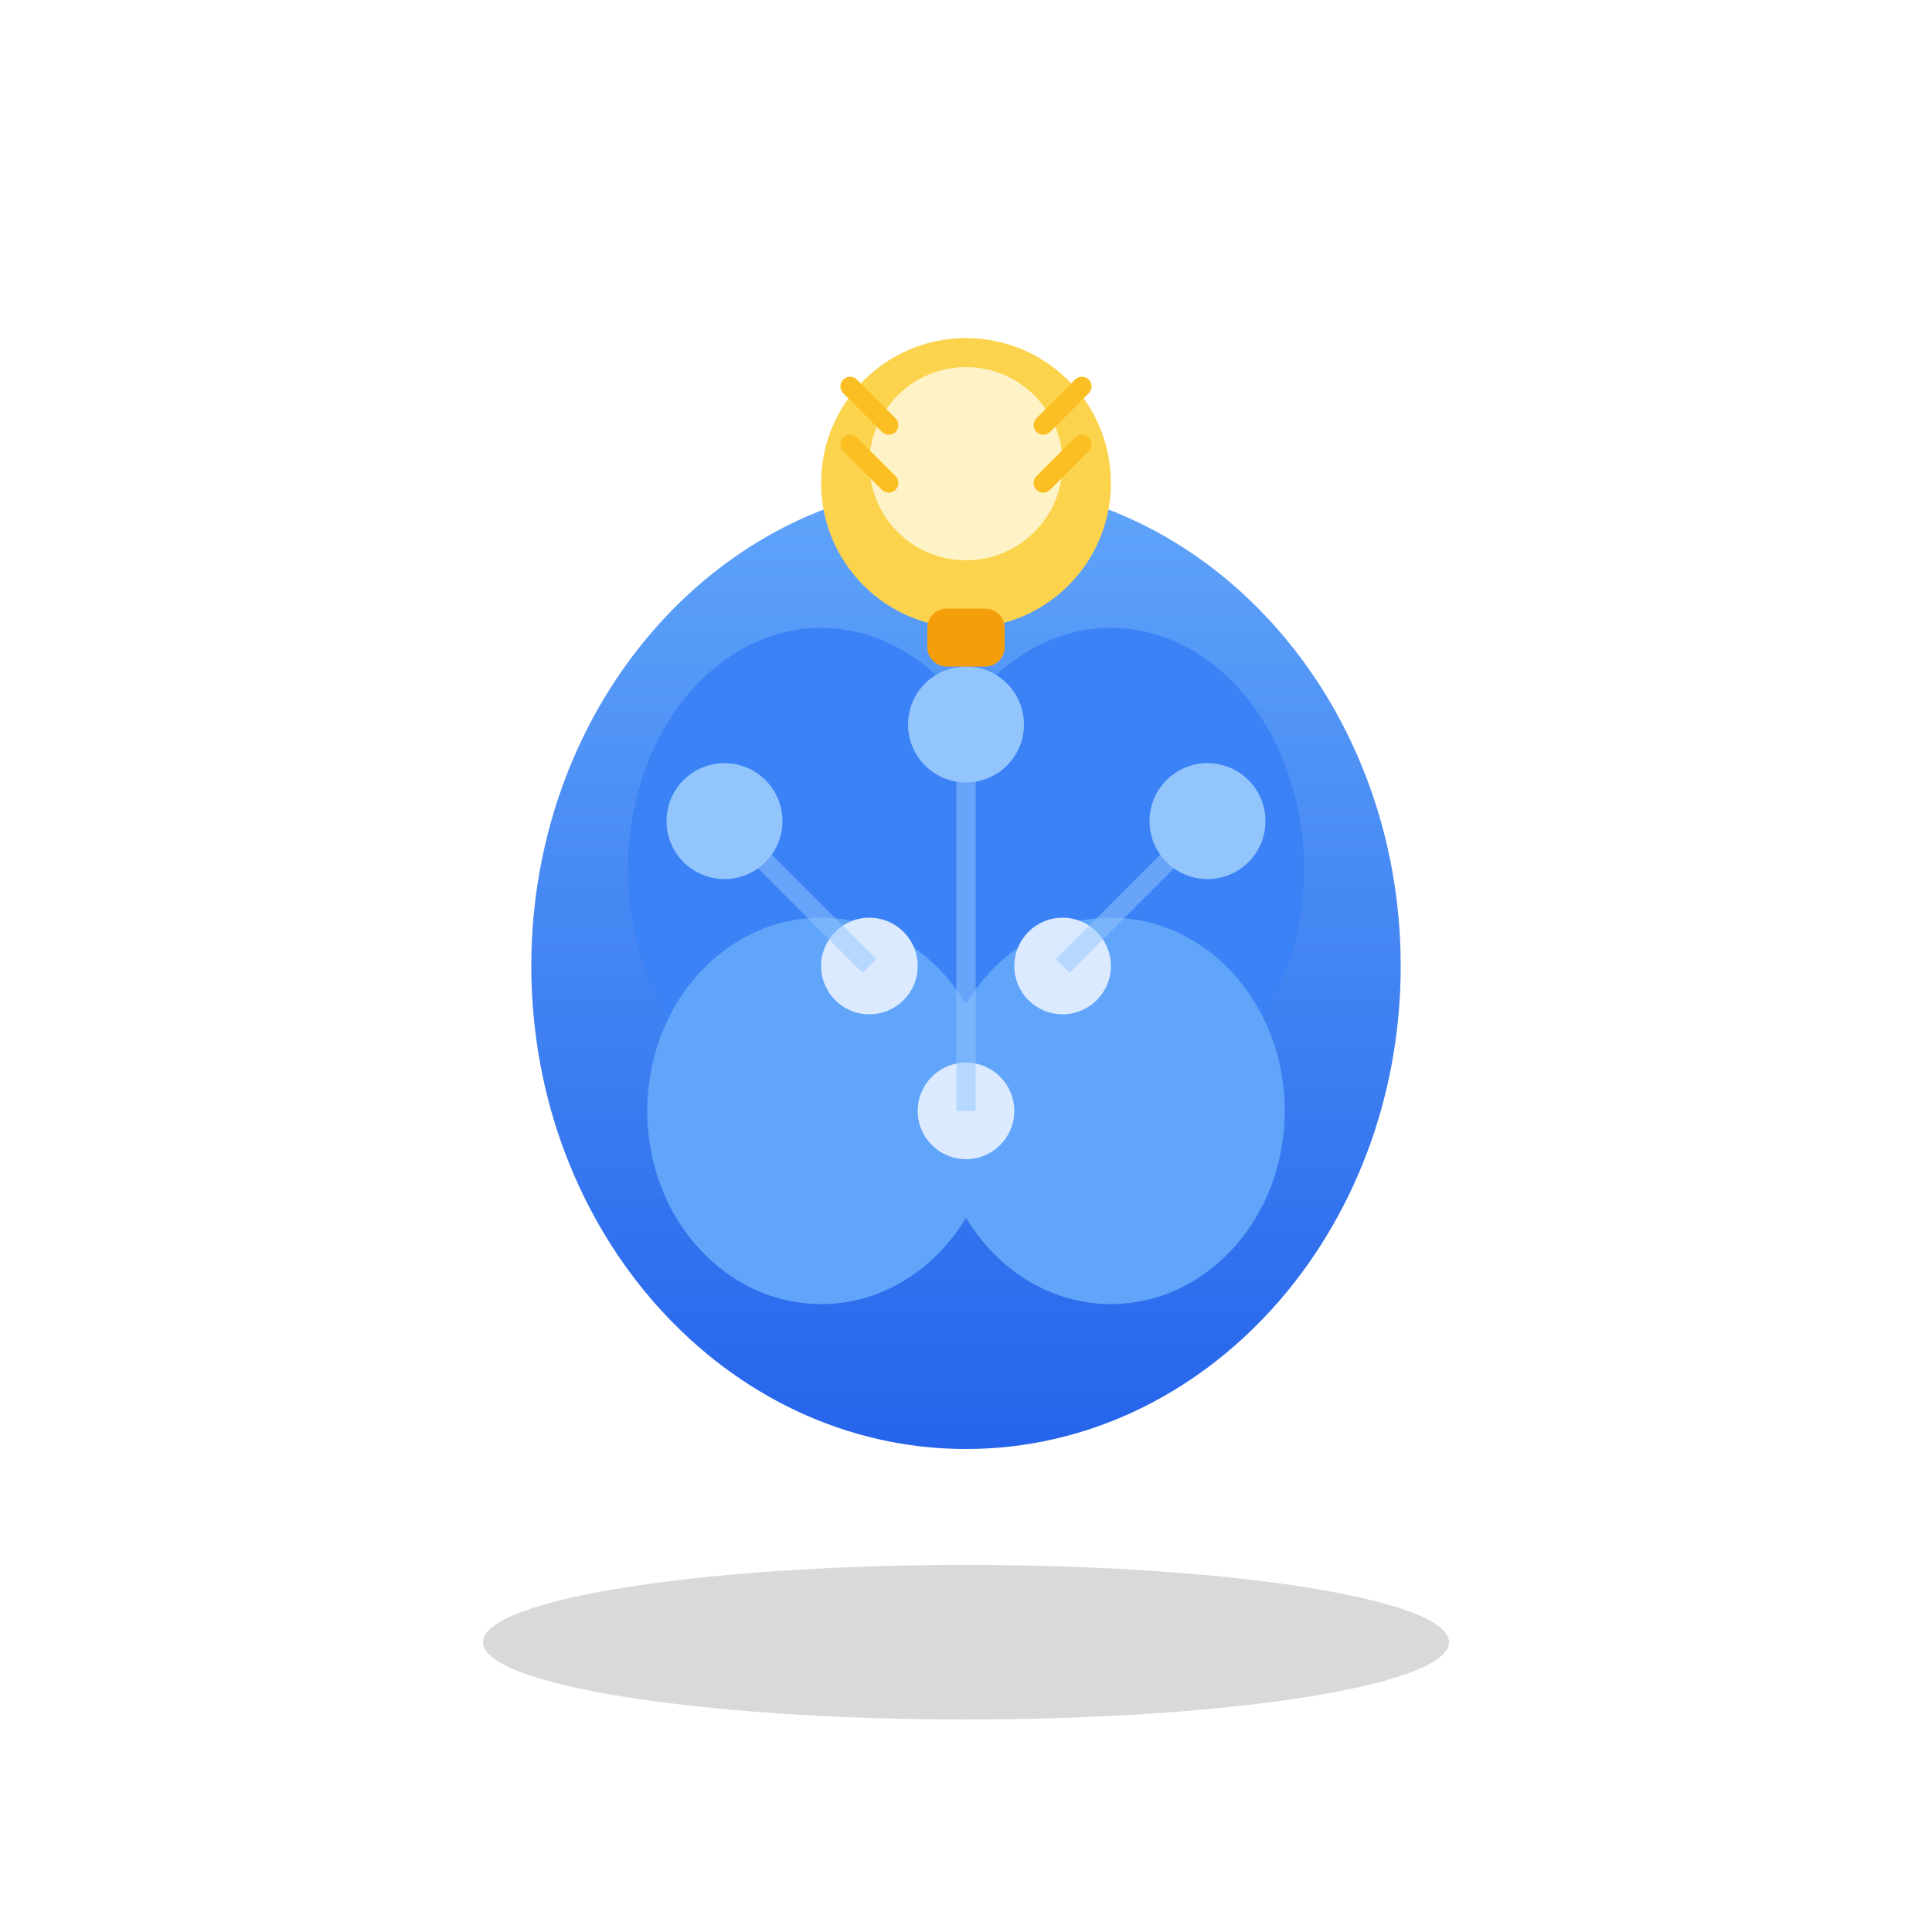
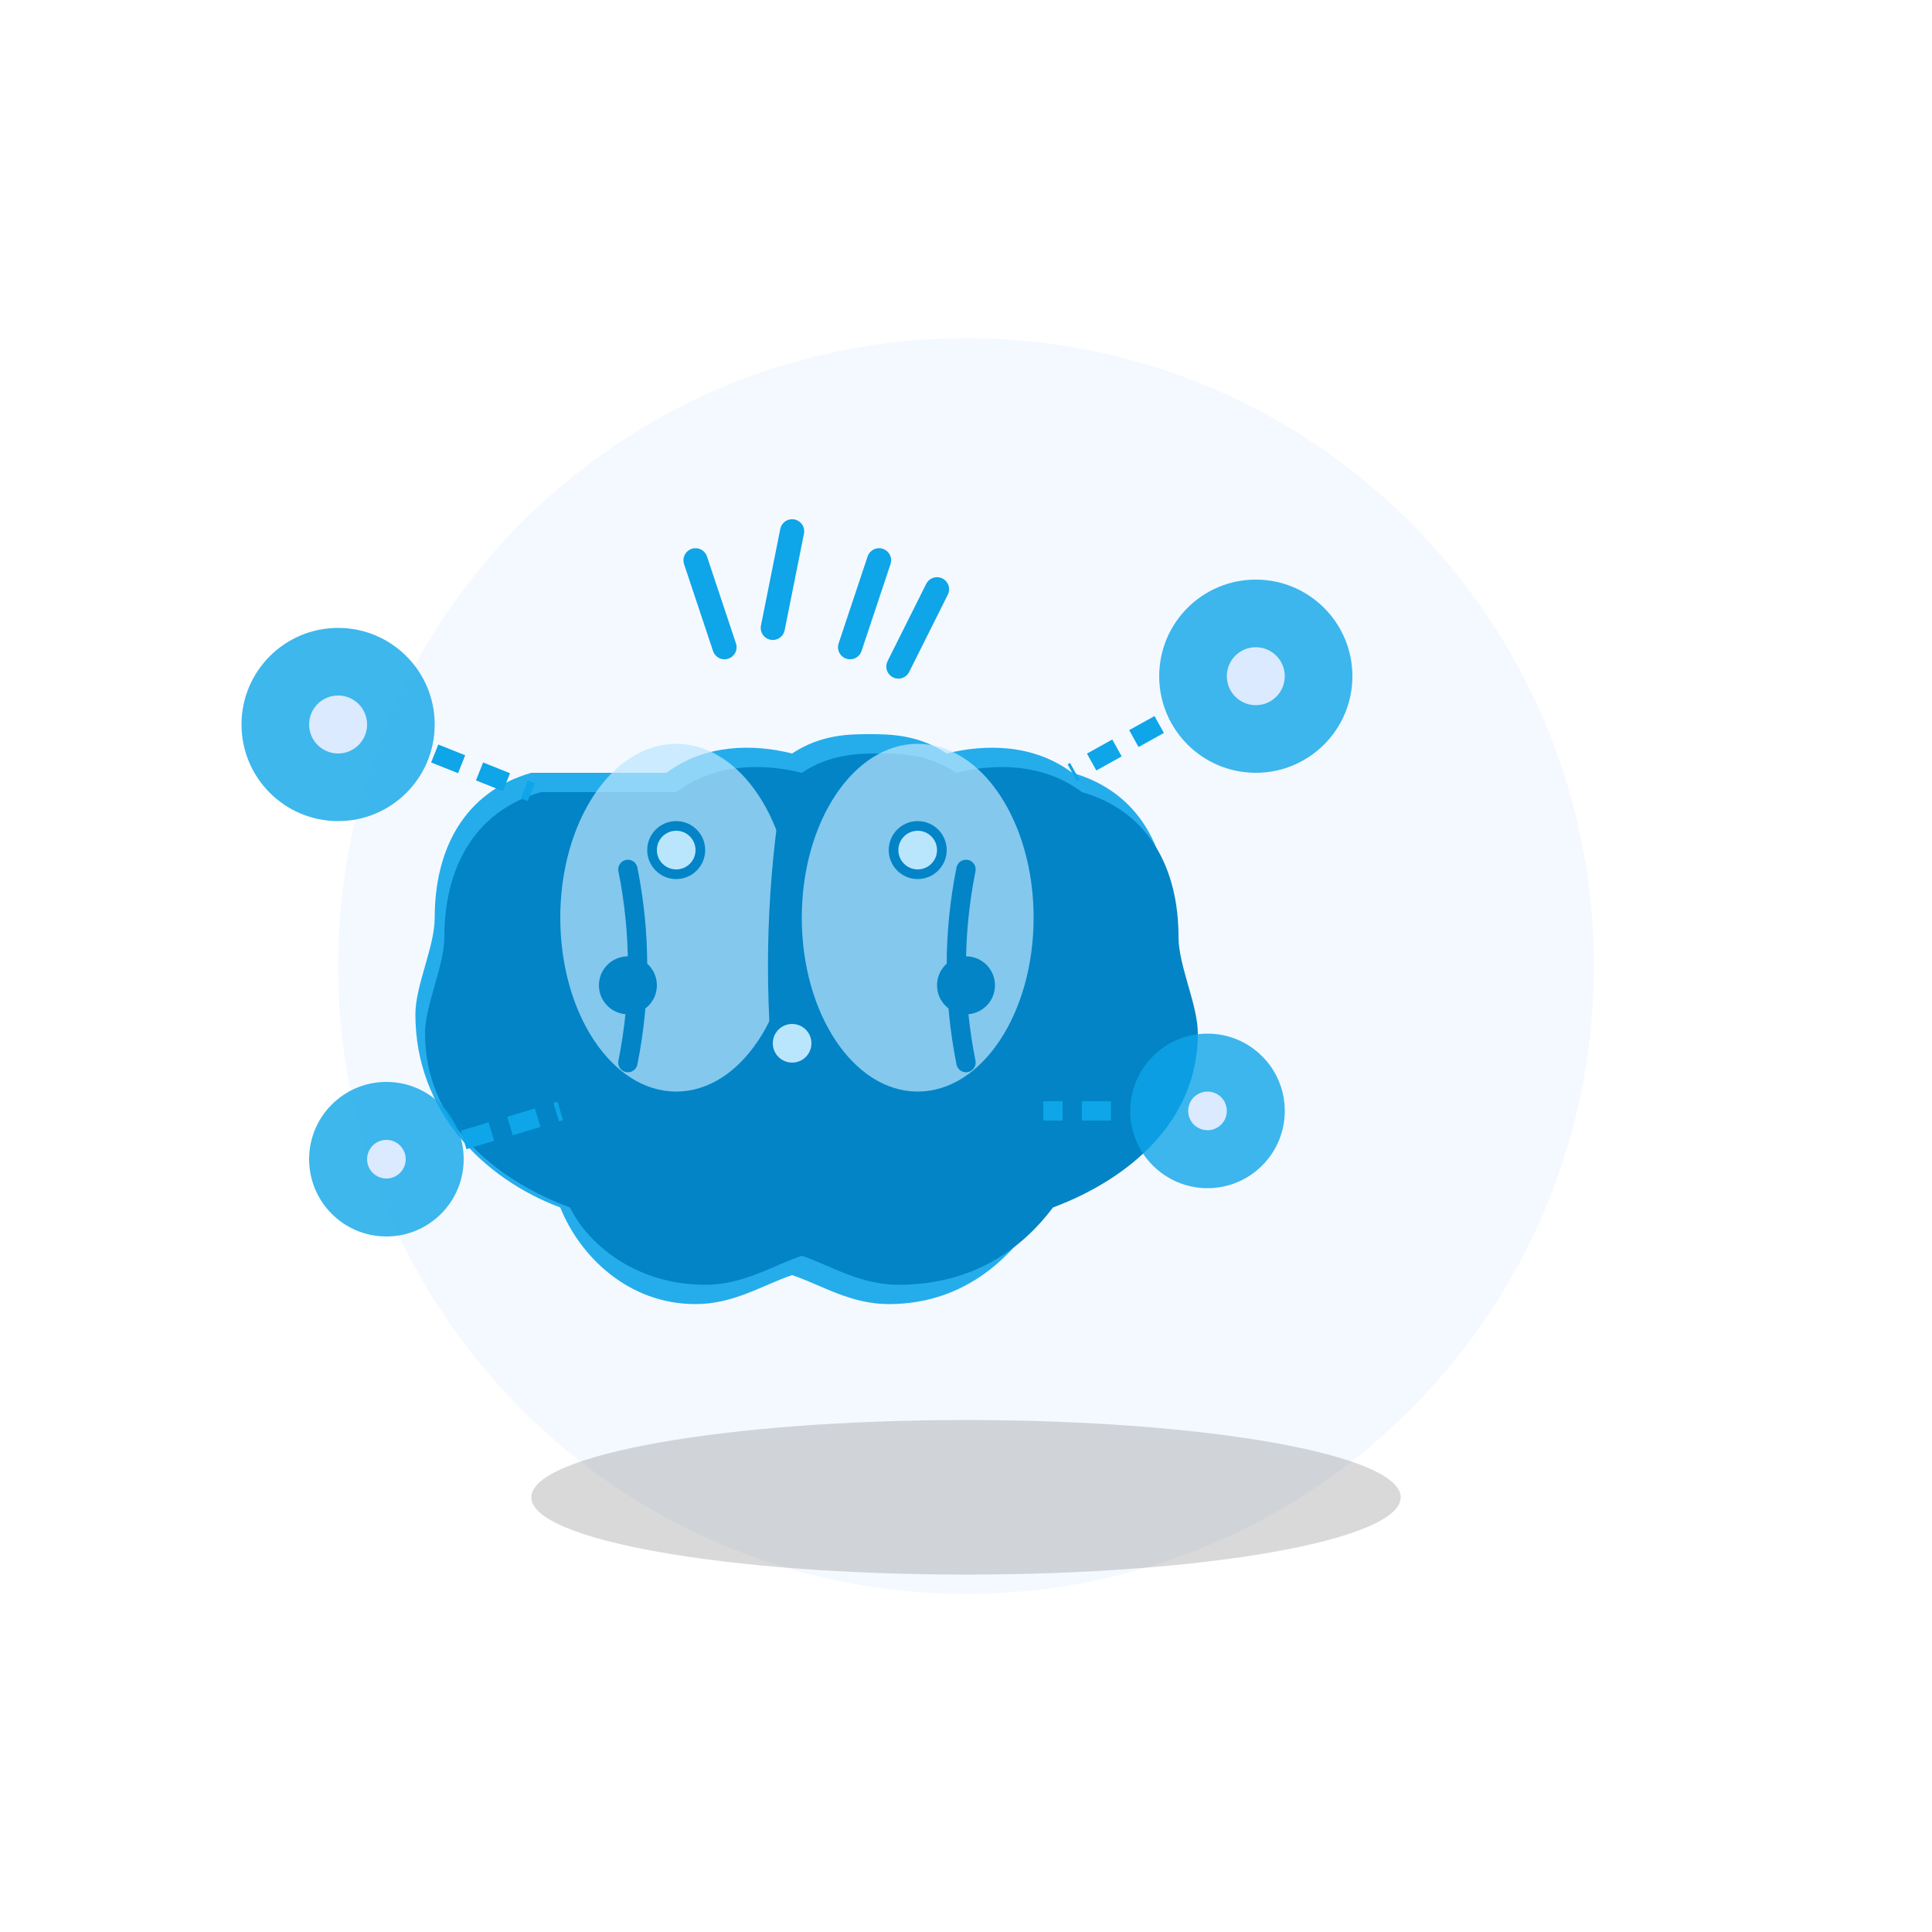
<svg xmlns="http://www.w3.org/2000/svg" width="200" height="200" viewBox="0 0 200 200" fill="none">
-   <defs>
-     <linearGradient id="brainGrad" x1="0%" y1="0%" x2="0%" y2="100%">
-       <stop offset="0%" stop-color="#60A5FA" />
-       <stop offset="100%" stop-color="#2563EB" />
-     </linearGradient>
-   </defs>
-   <ellipse cx="100" cy="170" rx="50" ry="8" fill="#000000" opacity="0.15" />
-   <ellipse cx="100" cy="100" rx="45" ry="50" fill="url(#brainGrad)" />
-   <ellipse cx="85" cy="90" rx="20" ry="25" fill="#3B82F6" />
-   <ellipse cx="115" cy="90" rx="20" ry="25" fill="#3B82F6" />
-   <ellipse cx="85" cy="115" rx="18" ry="20" fill="#60A5FA" />
-   <ellipse cx="115" cy="115" rx="18" ry="20" fill="#60A5FA" />
-   <circle cx="75" cy="85" r="6" fill="#93C5FD" />
-   <circle cx="100" cy="75" r="6" fill="#93C5FD" />
-   <circle cx="125" cy="85" r="6" fill="#93C5FD" />
-   <circle cx="90" cy="100" r="5" fill="#DBEAFE" />
-   <circle cx="110" cy="100" r="5" fill="#DBEAFE" />
-   <circle cx="100" cy="115" r="5" fill="#DBEAFE" />
-   <line x1="75" y1="85" x2="90" y2="100" stroke="#93C5FD" stroke-width="2" opacity="0.5" />
-   <line x1="100" y1="75" x2="100" y2="115" stroke="#93C5FD" stroke-width="2" opacity="0.5" />
-   <line x1="125" y1="85" x2="110" y2="100" stroke="#93C5FD" stroke-width="2" opacity="0.5" />
-   <circle cx="100" cy="50" r="15" fill="#FCD34D" />
-   <circle cx="100" cy="48" r="10" fill="#FEF3C7" />
-   <rect x="96" y="63" width="8" height="6" rx="2" fill="#F59E0B" />
-   <path d="M92 50 L88 46 M108 50 L112 46 M92 44 L88 40 M108 44 L112 40" stroke="#FBBF24" stroke-width="2" stroke-linecap="round" />
+   <circle cx="100" cy="100" r="65" fill="#DBEAFE" opacity="0.3" />
+   <ellipse cx="100" cy="155" rx="45" ry="8" fill="#000000" opacity="0.15" />
+   <path d="M55 80 C48 82 45 88 45 95 C45 98 43 102 43 105 C43 115 50 122 58 125 C60 130 65 135 72 135 C76 135 79 133 82 132 C85 133 88 135 92 135 C100 135 105 130 108 125 C116 122 123 115 123 105 C123 102 121 98 121 95 C121 88 118 82 111 80 C107 77 102 77 98 78 C95 76 92 76 90 76 C88 76 85 76 82 78 C78 77 73 77 69 80 Z" fill="#0EA5E9" opacity="0.9" />
+   <path d="M56 82 C49 84 46 90 46 97 C46 100 44 104 44 107 C44 116 51 122 59 125 C61 129 66 133 73 133 C77 133 80 131 83 130 C86 131 89 133 93 133 C101 133 106 129 109 125 C117 122 124 116 124 107 C124 104 122 100 122 97 C122 90 119 84 112 82 C108 79 103 79 99 80 C96 78 93 78 91 78 C89 78 86 78 83 80 C79 79 74 79 70 82 Z" fill="#0284C7" />
+   <ellipse cx="70" cy="95" rx="12" ry="18" fill="#BAE6FD" opacity="0.7" />
+   <ellipse cx="95" cy="95" rx="12" ry="18" fill="#BAE6FD" opacity="0.7" />
+   <path d="M82 85 Q80 100 82 115" stroke="#0284C7" stroke-width="3" fill="none" stroke-linecap="round" />
+   <path d="M65 90 Q67 100 65 110" stroke="#0284C7" stroke-width="2" fill="none" stroke-linecap="round" />
+   <path d="M100 90 Q98 100 100 110" stroke="#0284C7" stroke-width="2" fill="none" stroke-linecap="round" />
+   <circle cx="70" cy="88" r="3" fill="#0284C7" />
+   <circle cx="70" cy="88" r="2" fill="#BAE6FD" />
+   <circle cx="95" cy="88" r="3" fill="#0284C7" />
+   <circle cx="95" cy="88" r="2" fill="#BAE6FD" />
+   <circle cx="82" cy="108" r="3" fill="#0284C7" />
+   <circle cx="82" cy="108" r="2" fill="#BAE6FD" />
+   <circle cx="65" cy="102" r="3" fill="#0284C7" />
+   <circle cx="100" cy="102" r="3" fill="#0284C7" />
+   <circle cx="35" cy="75" r="10" fill="#0EA5E9" opacity="0.8" />
+   <circle cx="35" cy="75" r="3" fill="#DBEAFE" />
+   <line x1="45" y1="78" x2="55" y2="82" stroke="#0EA5E9" stroke-width="2" stroke-dasharray="3 2" />
+   <circle cx="130" cy="70" r="10" fill="#0EA5E9" opacity="0.8" />
+   <circle cx="130" cy="70" r="3" fill="#DBEAFE" />
+   <line x1="120" y1="75" x2="111" y2="80" stroke="#0EA5E9" stroke-width="2" stroke-dasharray="3 2" />
+   <circle cx="40" cy="120" r="8" fill="#0EA5E9" opacity="0.8" />
+   <circle cx="40" cy="120" r="2" fill="#DBEAFE" />
+   <line x1="48" y1="118" x2="58" y2="115" stroke="#0EA5E9" stroke-width="2" stroke-dasharray="3 2" />
+   <circle cx="125" cy="115" r="8" fill="#0EA5E9" opacity="0.8" />
+   <circle cx="125" cy="115" r="2" fill="#DBEAFE" />
+   <line x1="115" y1="115" x2="108" y2="115" stroke="#0EA5E9" stroke-width="2" stroke-dasharray="3 2" />
+   <path d="M80 65 L82 55 M75 67 L72 58" stroke="#0EA5E9" stroke-width="2.5" stroke-linecap="round" />
+   <path d="M88 67 L91 58 M93 69 L97 61" stroke="#0EA5E9" stroke-width="2.5" stroke-linecap="round" />
</svg>
